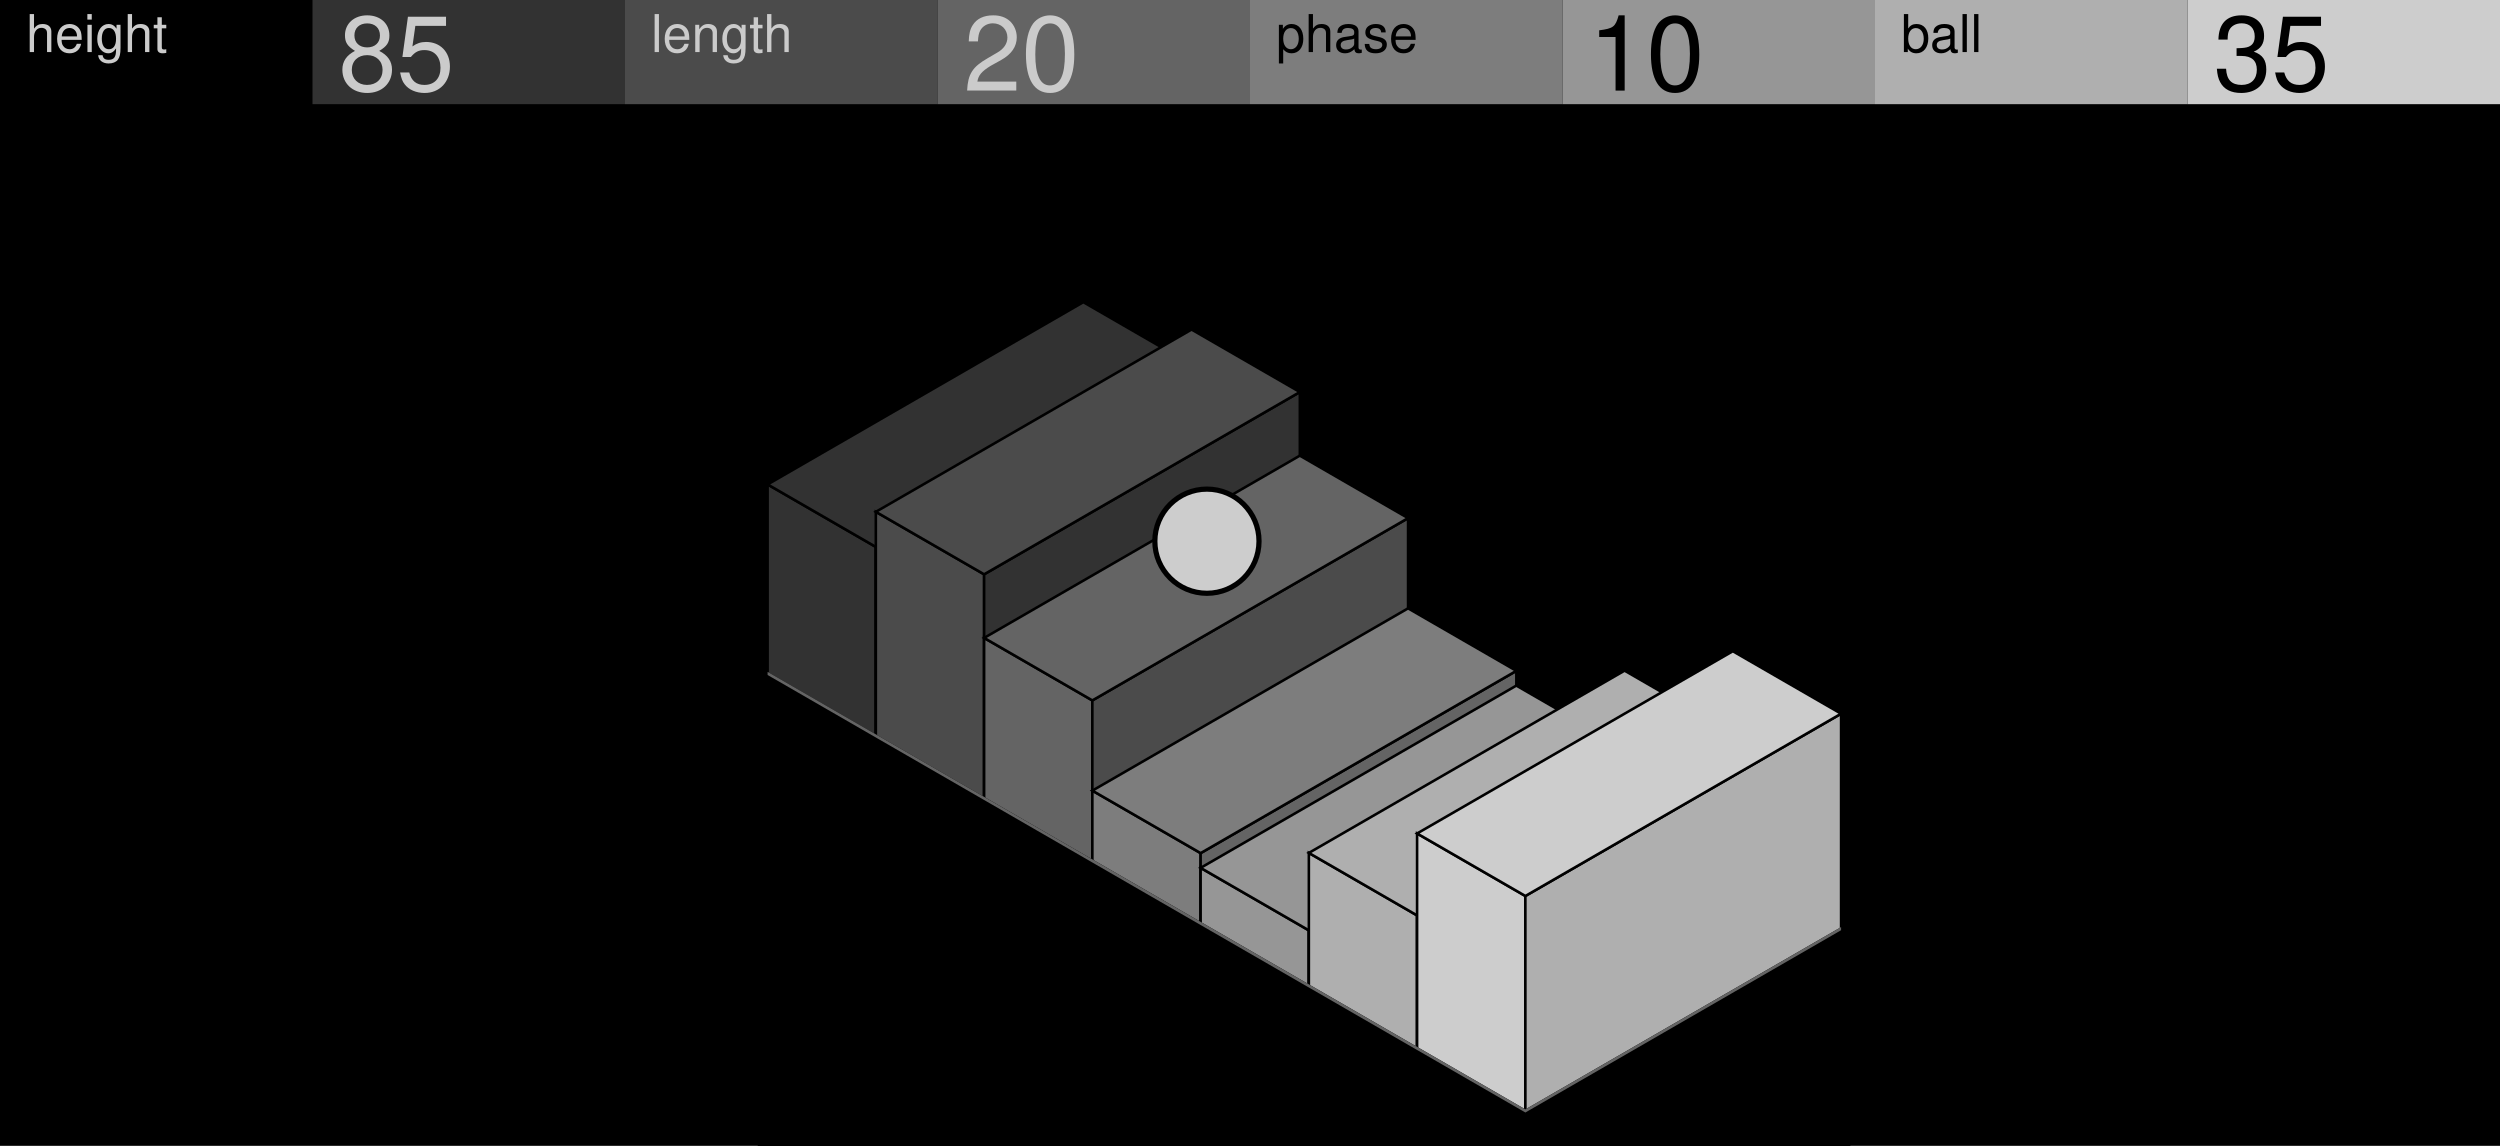
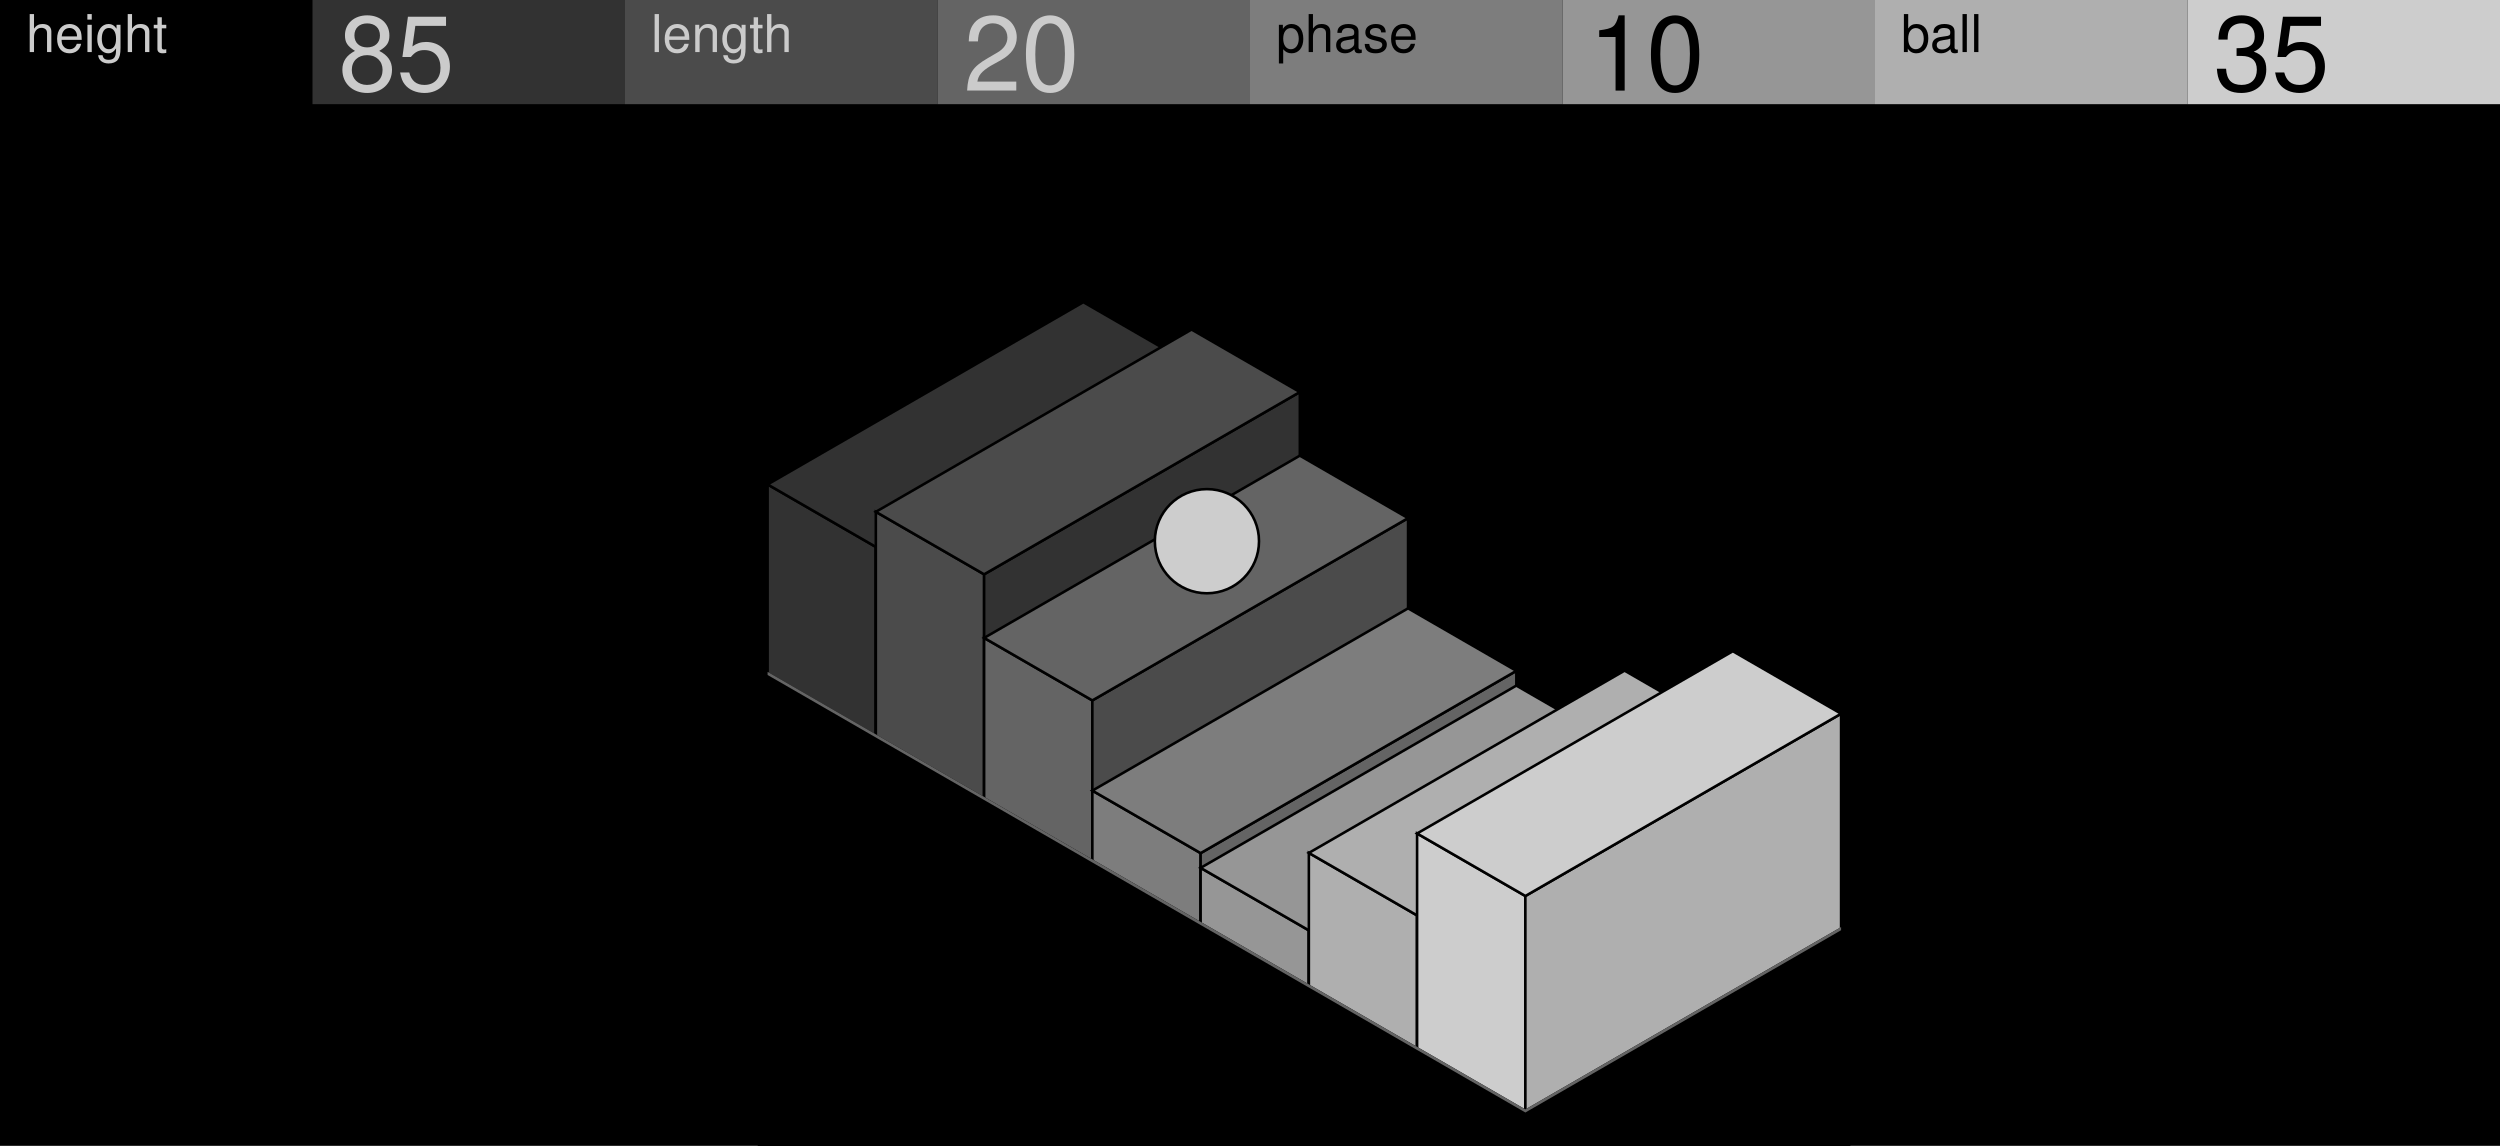
<svg xmlns="http://www.w3.org/2000/svg" width="480" height="220" font-family="Helvetica, Arial, sans-serif" viewBox="0 0 480 220" role="img" aria-label="A row of nine isometric slats, dark to light, holding a wave, with a light ball riding on top">
  <path d="M0 0 L480 0 L480 220 L0 220 Z" fill="#000000" />
  <path d="M0 0 L60 0 L60 20 L0 20 Z" fill="#000000" />
  <path d="M60 0 L120 0 L120 20 L60 20 Z" fill="#323232" />
  <path d="M120 0 L180 0 L180 20 L120 20 Z" fill="#4B4B4B" />
  <path d="M180 0 L240 0 L240 20 L180 20 Z" fill="#646464" />
  <path d="M240 0 L300 0 L300 20 L240 20 Z" fill="#7D7D7D" />
  <path d="M300 0 L360 0 L360 20 L300 20 Z" fill="#969696" />
  <path d="M360 0 L420 0 L420 20 L360 20 Z" fill="#AFAFAF" />
  <path d="M420 0 L480 0 L480 20 L420 20 Z" fill="#CDCDCD" />
  <text x="5" y="10" font-size="10" fill="#CBCBCB">height</text>
  <text x="65" y="17.4" font-size="20" fill="#CBCBCB">85</text>
  <text x="125" y="10" font-size="10" fill="#CBCBCB">length</text>
  <text x="185" y="17.4" font-size="20" fill="#CBCBCB">20</text>
  <text x="245" y="10" font-size="10" fill="#000000">phase</text>
  <text x="305" y="17.4" font-size="20" fill="#000000">10</text>
  <text x="365" y="10" font-size="10" fill="#000000">ball</text>
  <text x="425" y="17.4" font-size="20" fill="#000000">35</text>
  <path d="M147.38 93.01 L168.16 105.01 L168.16 165.01 L147.38 153.01 Z" fill="#323232" stroke="#000000" stroke-width="0.5" />
  <path d="M228.78 70.01 L168.16 105.01 L168.16 165.01 L228.78 130.01 Z" fill="#191919" stroke="#000000" stroke-width="0.5" />
  <path d="M208 58.01 L228.78 70.01 L168.16 105.01 L147.38 93.01 Z" fill="#323232" stroke="#000000" stroke-width="0.5" />
  <path d="M168.16 98.27 L188.95 110.27 L188.95 170.27 L168.16 158.27 Z" fill="#4B4B4B" stroke="#000000" stroke-width="0.5" />
  <path d="M249.57 75.27 L188.95 110.27 L188.95 170.27 L249.57 135.27 Z" fill="#323232" stroke="#000000" stroke-width="0.5" />
  <path d="M228.78 63.27 L249.57 75.27 L188.95 110.27 L168.16 98.27 Z" fill="#4B4B4B" stroke="#000000" stroke-width="0.5" />
  <path d="M188.95 122.48 L209.73 134.48 L209.73 194.48 L188.95 182.48 Z" fill="#646464" stroke="#000000" stroke-width="0.5" />
  <path d="M270.35 99.48 L209.73 134.48 L209.73 194.48 L270.35 159.48 Z" fill="#4B4B4B" stroke="#000000" stroke-width="0.5" />
  <path d="M249.57 87.48 L270.35 99.48 L209.73 134.48 L188.95 122.48 Z" fill="#646464" stroke="#000000" stroke-width="0.5" />
  <path d="M209.73 151.8 L230.52 163.8 L230.52 223.8 L209.73 211.8 Z" fill="#7D7D7D" stroke="#000000" stroke-width="0.5" />
  <path d="M291.14 128.8 L230.52 163.8 L230.52 223.8 L291.14 188.8 Z" fill="#646464" stroke="#000000" stroke-width="0.5" />
  <path d="M270.35 116.8 L291.14 128.8 L230.52 163.8 L209.73 151.8 Z" fill="#7D7D7D" stroke="#000000" stroke-width="0.5" />
  <path d="M230.52 166.63 L251.3 178.63 L251.3 238.63 L230.52 226.63 Z" fill="#969696" stroke="#000000" stroke-width="0.5" />
  <path d="M311.92 143.63 L251.3 178.63 L251.3 238.63 L311.92 203.63 Z" fill="#7D7D7D" stroke="#000000" stroke-width="0.5" />
  <path d="M291.14 131.63 L311.92 143.63 L251.3 178.63 L230.52 166.63 Z" fill="#969696" stroke="#000000" stroke-width="0.5" />
  <path d="M251.3 163.76 L272.08 175.76 L272.08 235.76 L251.3 223.76 Z" fill="#AFAFAF" stroke="#000000" stroke-width="0.5" />
  <path d="M332.7 140.76 L272.08 175.76 L272.08 235.76 L332.7 200.76 Z" fill="#969696" stroke="#000000" stroke-width="0.5" />
  <path d="M311.92 128.76 L332.7 140.76 L272.08 175.76 L251.3 163.76 Z" fill="#AFAFAF" stroke="#000000" stroke-width="0.5" />
  <path d="M272.08 160.03 L292.87 172.03 L292.87 232.03 L272.08 220.03 Z" fill="#CDCDCD" stroke="#000000" stroke-width="0.5" />
  <path d="M353.49 137.03 L292.87 172.03 L292.87 232.03 L353.49 197.03 Z" fill="#AFAFAF" stroke="#000000" stroke-width="0.5" />
  <path d="M332.7 125.03 L353.49 137.03 L292.87 172.03 L272.08 160.03 Z" fill="#CDCDCD" stroke="#000000" stroke-width="0.5" />
  <path d="M147.38 129 L292.87 213 L353.49 178 L355.49 225 L145.38 225 Z" fill="#000000" />
  <path d="M147.38 129 L292.87 213 L353.49 178 L353.49 178.6 L292.87 213.6 L147.38 129.6 Z" fill="#646464" />
-   <circle cx="231.73" cy="103.91" r="10" fill="#CDCDCD" stroke="#000000" stroke-width="1" />
+   <circle cx="231.73" cy="103.91" r="10" fill="#CDCDCD" stroke="#000000" stroke-width="0.5" />
</svg>
